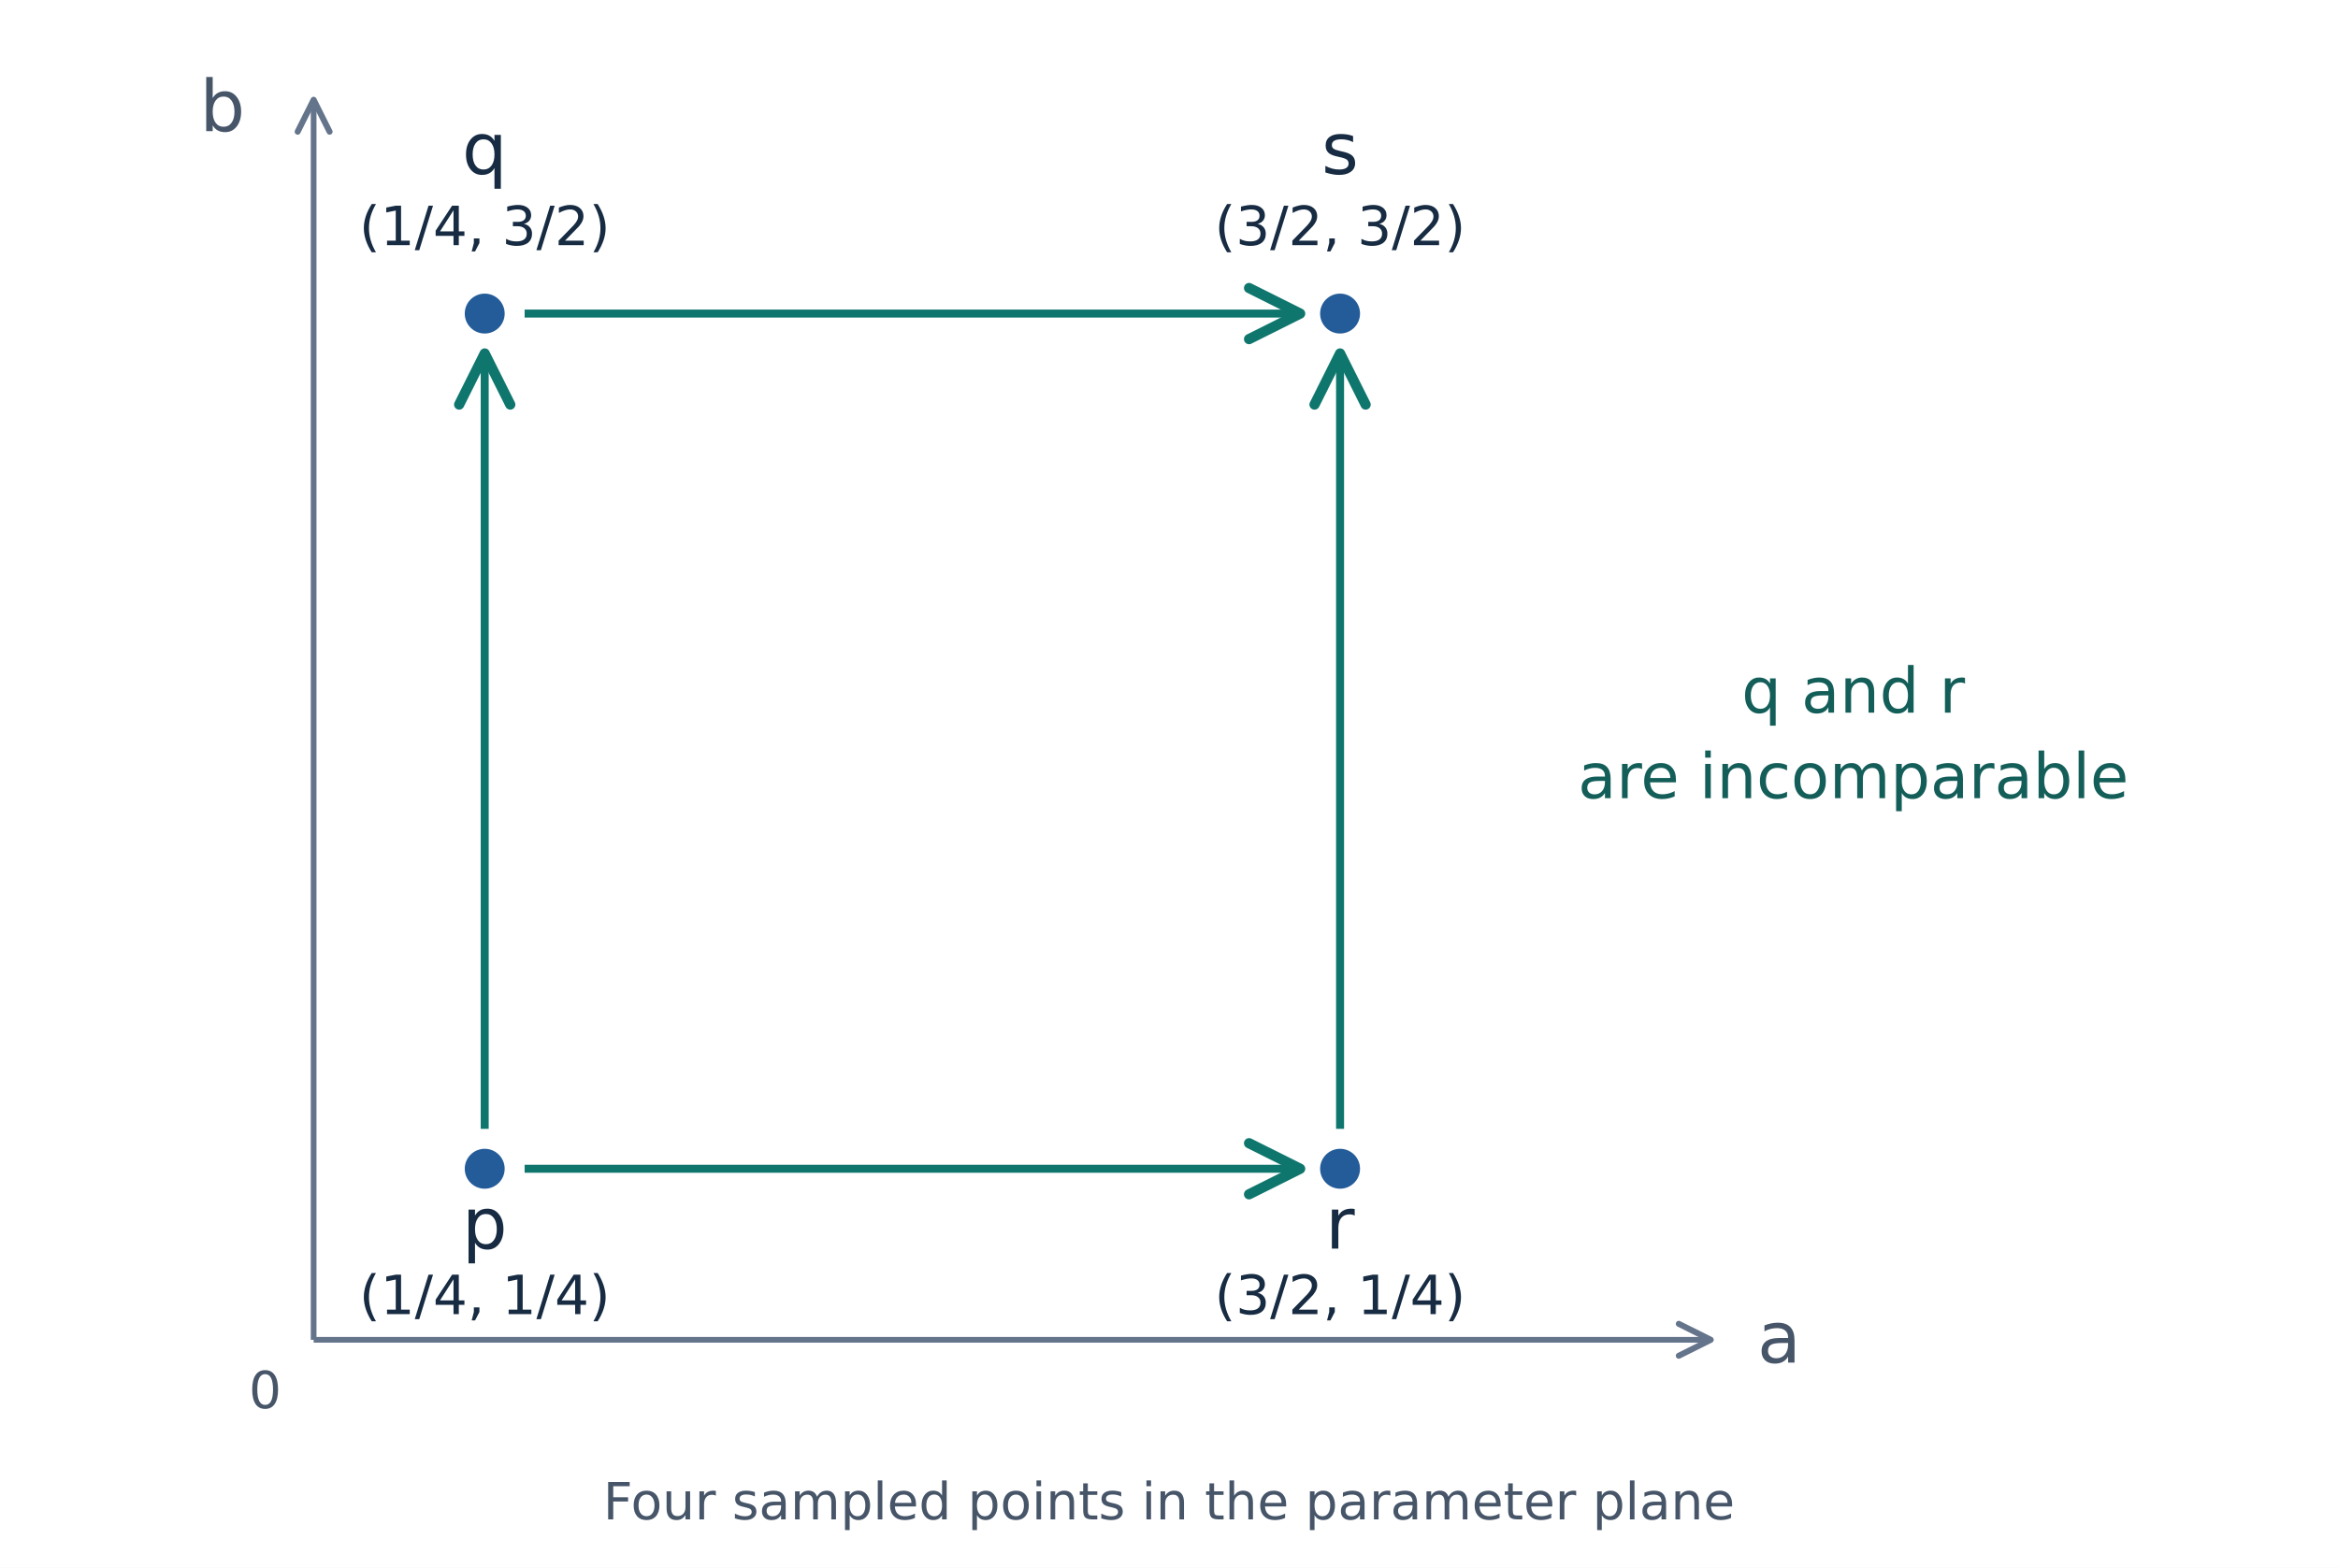
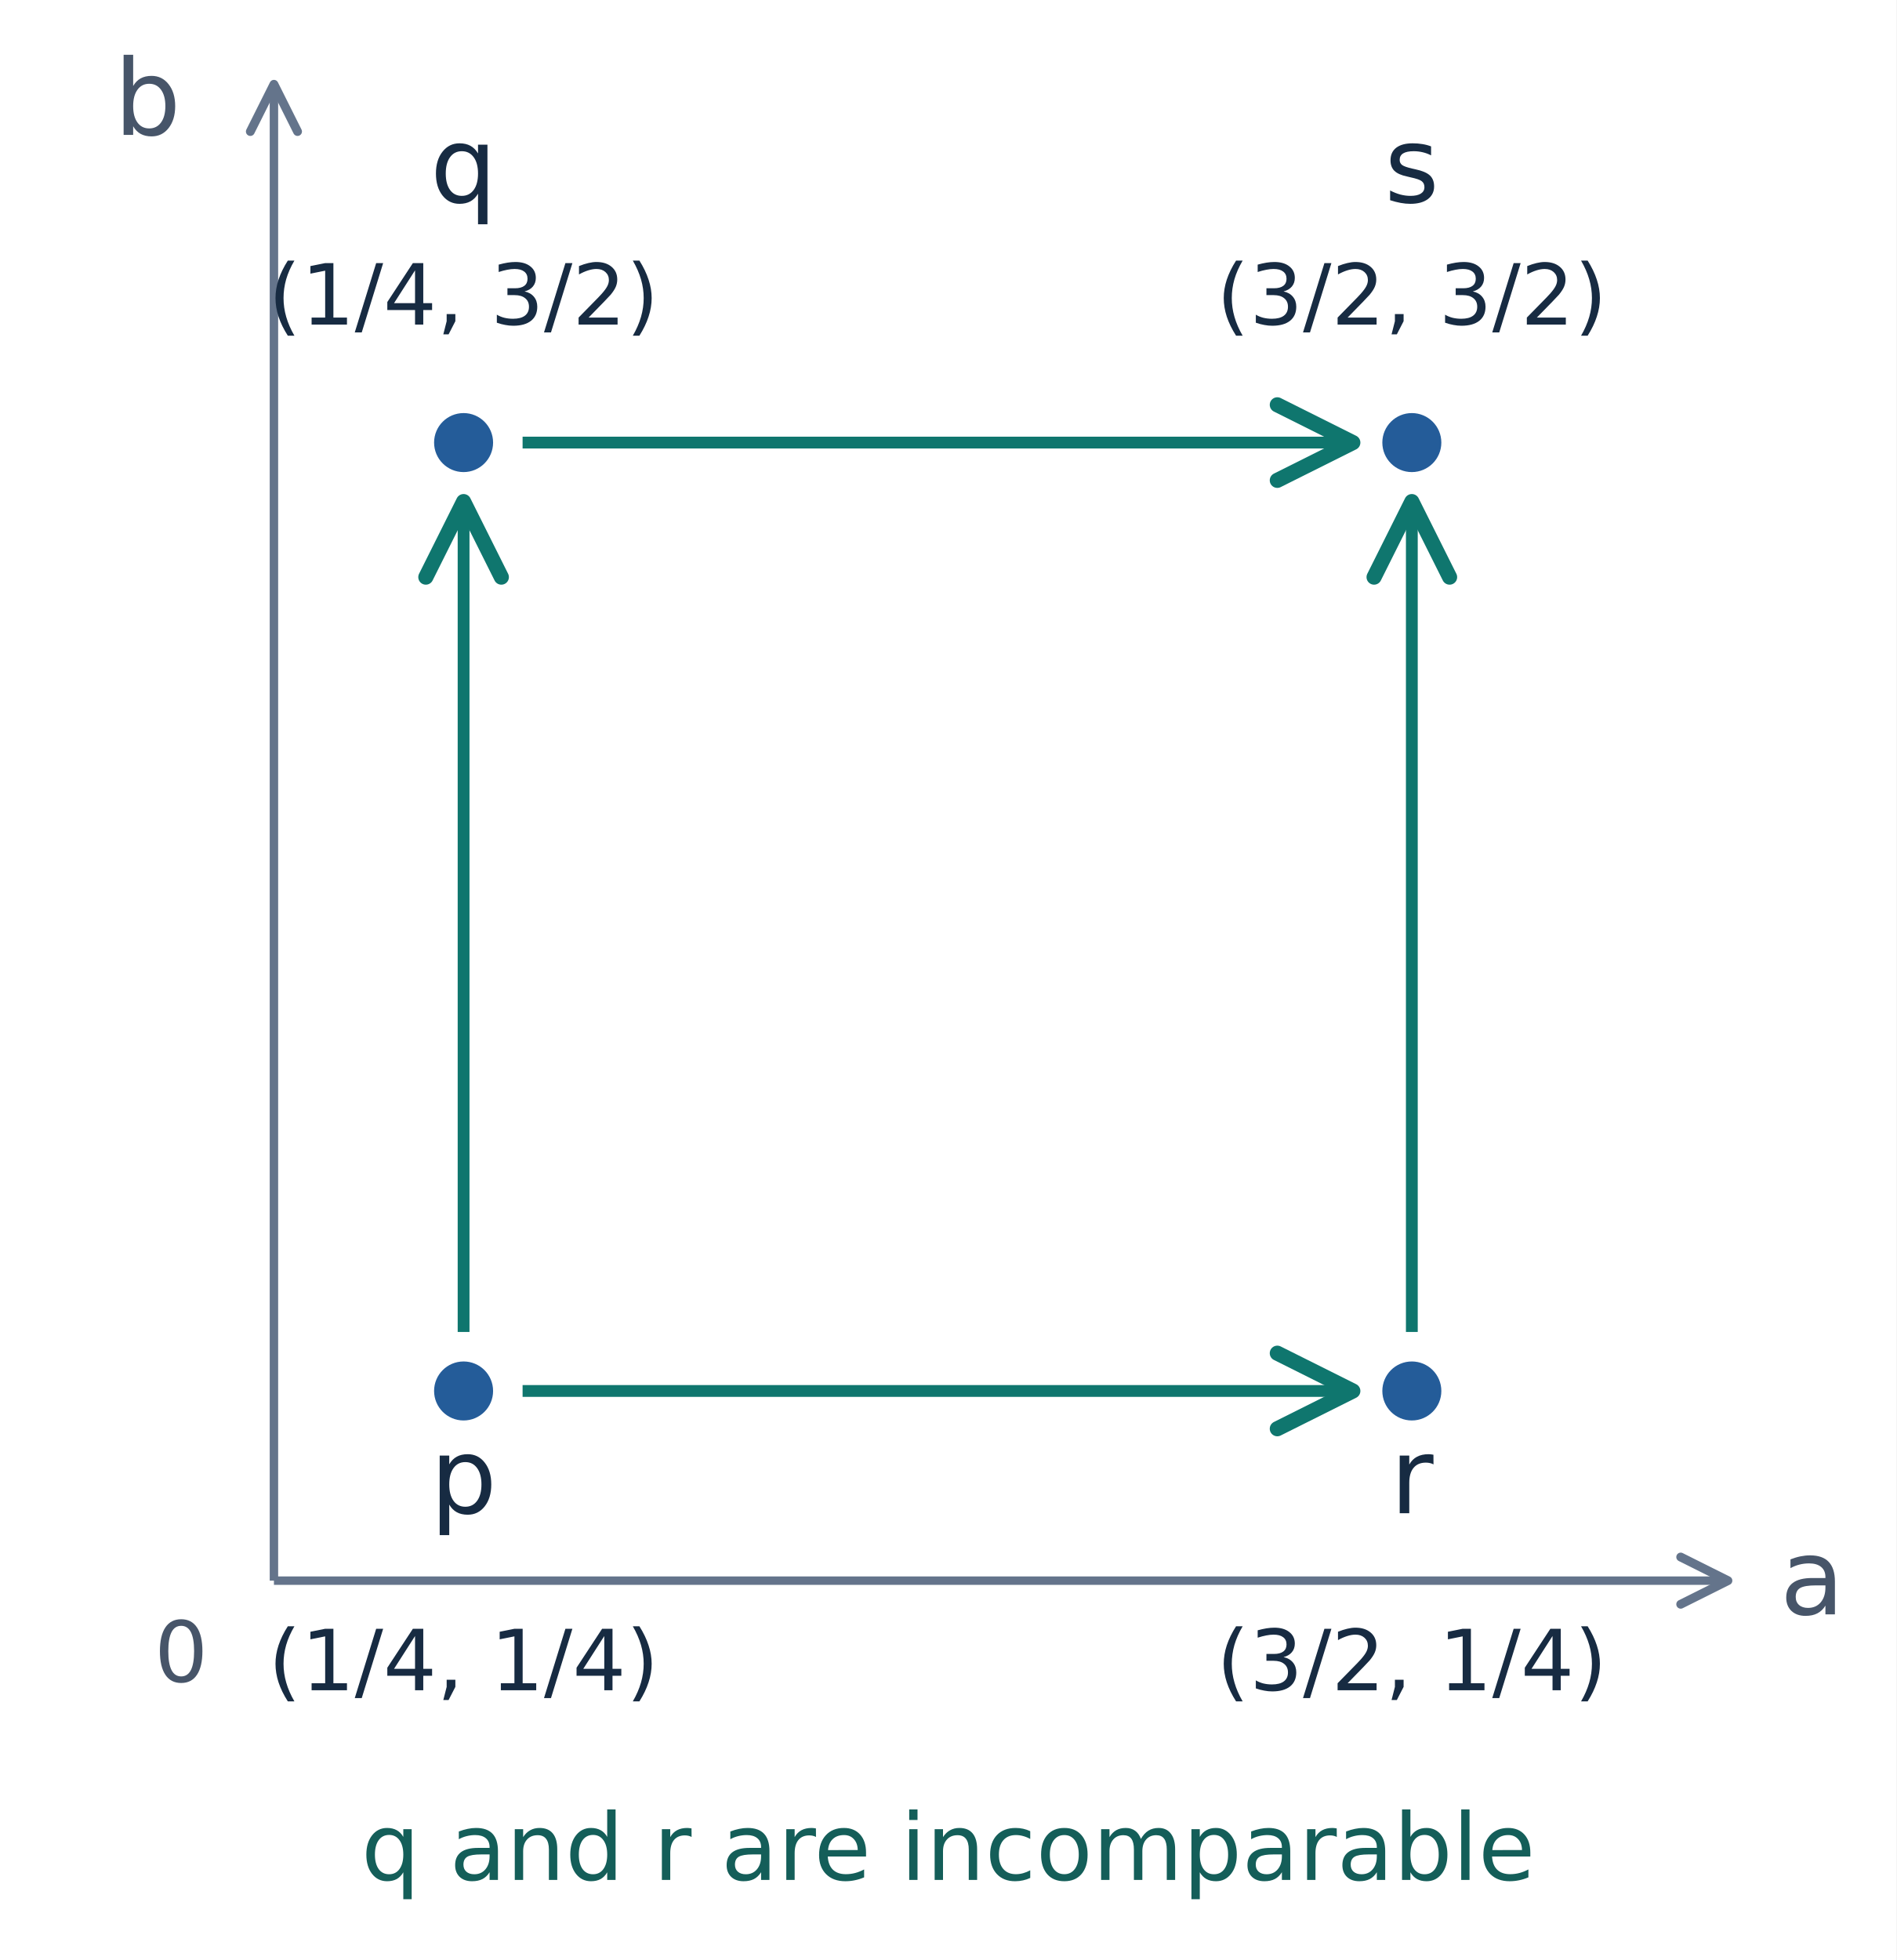
- <svg xmlns="http://www.w3.org/2000/svg" width="820" height="550" viewBox="0 0 820 550" role="img" aria-labelledby="title description">
+ <svg xmlns="http://www.w3.org/2000/svg" width="450" height="465" viewBox="0 0 450 465" role="img" aria-labelledby="title description">
  <defs>
    <marker id="axis-arrow" viewBox="0 0 10 10" refX="9" refY="5" markerWidth="7" markerHeight="7" orient="auto">
      <path d="M 1 1 L 9 5 L 1 9" fill="none" stroke="#64748b" stroke-width="1.5" stroke-linecap="round" stroke-linejoin="round" />
    </marker>
    <marker id="comparison-arrow" viewBox="0 0 10 10" refX="9" refY="5" markerWidth="8" markerHeight="8" orient="auto">
      <path d="M 1 1 L 9 5 L 1 9" fill="none" stroke="#0f766e" stroke-width="1.6" stroke-linecap="round" stroke-linejoin="round" />
    </marker>
  </defs>
-   <rect width="820" height="550" fill="#ffffff" />
+   <rect width="450" height="465" fill="#ffffff" />
  <g fill="none" stroke="#64748b" stroke-width="2" marker-end="url(#axis-arrow)">
-     <path d="M 110 470 H 600" />
-     <path d="M 110 470 V 35" />
+     <path d="M 65 375 H 410" />
+     <path d="M 65 375 V 20" />
  </g>
  <g fill="none" stroke="#0f766e" stroke-width="2.8" marker-end="url(#comparison-arrow)">
-     <path d="M 170 396 V 124" />
-     <path d="M 184 410 H 456" />
-     <path d="M 184 110 H 456" />
-     <path d="M 470 396 V 124" />
+     <path d="M 110 316 V 119" />
+     <path d="M 124 330 H 321" />
+     <path d="M 124 105 H 321" />
+     <path d="M 335 316 V 119" />
  </g>
  <g fill="#245c99" stroke="#ffffff" stroke-width="2">
-     <circle cx="170" cy="410" r="8" />
-     <circle cx="170" cy="110" r="8" />
-     <circle cx="470" cy="410" r="8" />
-     <circle cx="470" cy="110" r="8" />
+     <circle cx="110" cy="330" r="8" />
+     <circle cx="110" cy="105" r="8" />
+     <circle cx="335" cy="330" r="8" />
+     <circle cx="335" cy="105" r="8" />
  </g>
  <g font-family="DejaVu Sans, sans-serif" fill="#172b42" text-anchor="middle">
    <g font-size="25">
-       <text x="170" y="438">p</text>
-       <text x="170" y="61">q</text>
-       <text x="470" y="438">r</text>
-       <text x="470" y="61">s</text>
+       <text x="110" y="359">p</text>
+       <text x="110" y="48">q</text>
+       <text x="335" y="359">r</text>
+       <text x="335" y="48">s</text>
    </g>
-     <g font-size="19">
-       <text x="170" y="461">(1/4, 1/4)</text>
-       <text x="170" y="86">(1/4, 3/2)</text>
-       <text x="470" y="461">(3/2, 1/4)</text>
-       <text x="470" y="86">(3/2, 3/2)</text>
+     <g font-size="20">
+       <text x="110" y="401">(1/4, 1/4)</text>
+       <text x="110" y="77">(1/4, 3/2)</text>
+       <text x="335" y="401">(3/2, 1/4)</text>
+       <text x="335" y="77">(3/2, 3/2)</text>
    </g>
    <g font-size="25" fill="#475569">
-       <text x="624" y="478">a</text>
-       <text x="78" y="46">b</text>
-       <text x="93" y="494" font-size="18">0</text>
+       <text x="430" y="383">a</text>
+       <text x="35" y="32">b</text>
+       <text x="43" y="399" font-size="20">0</text>
    </g>
    <g font-size="22" fill="#145e59">
-       <text x="650" y="250">q and r</text>
-       <text x="650" y="280">are incomparable</text>
+       <text x="225" y="446">q and r are incomparable</text>
    </g>
-     <text x="410" y="533" font-size="18" fill="#475569">Four sampled points in the parameter plane</text>
  </g>
</svg>
